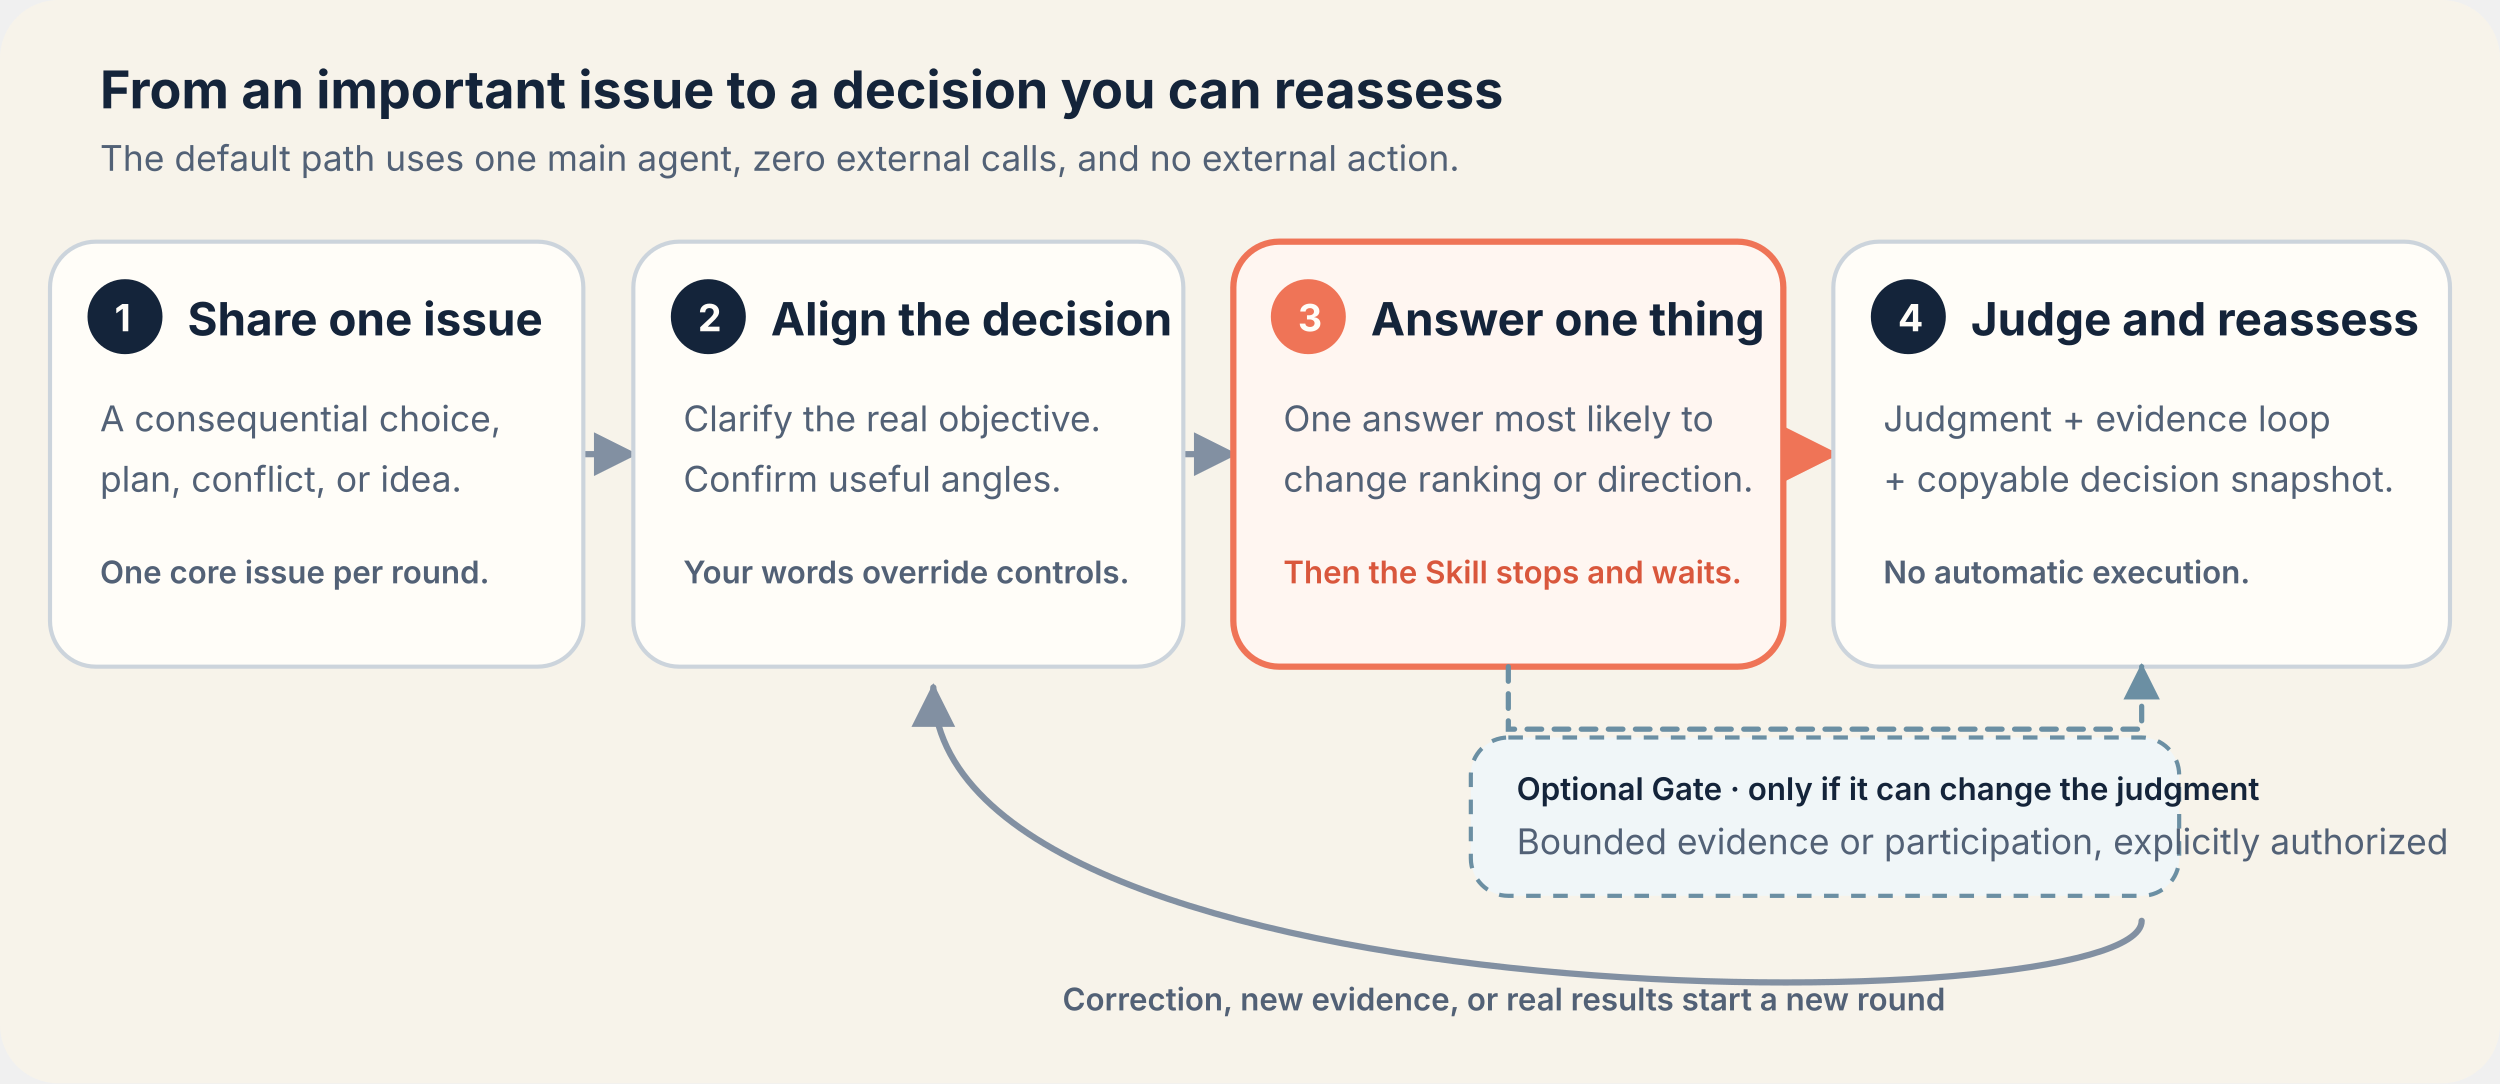
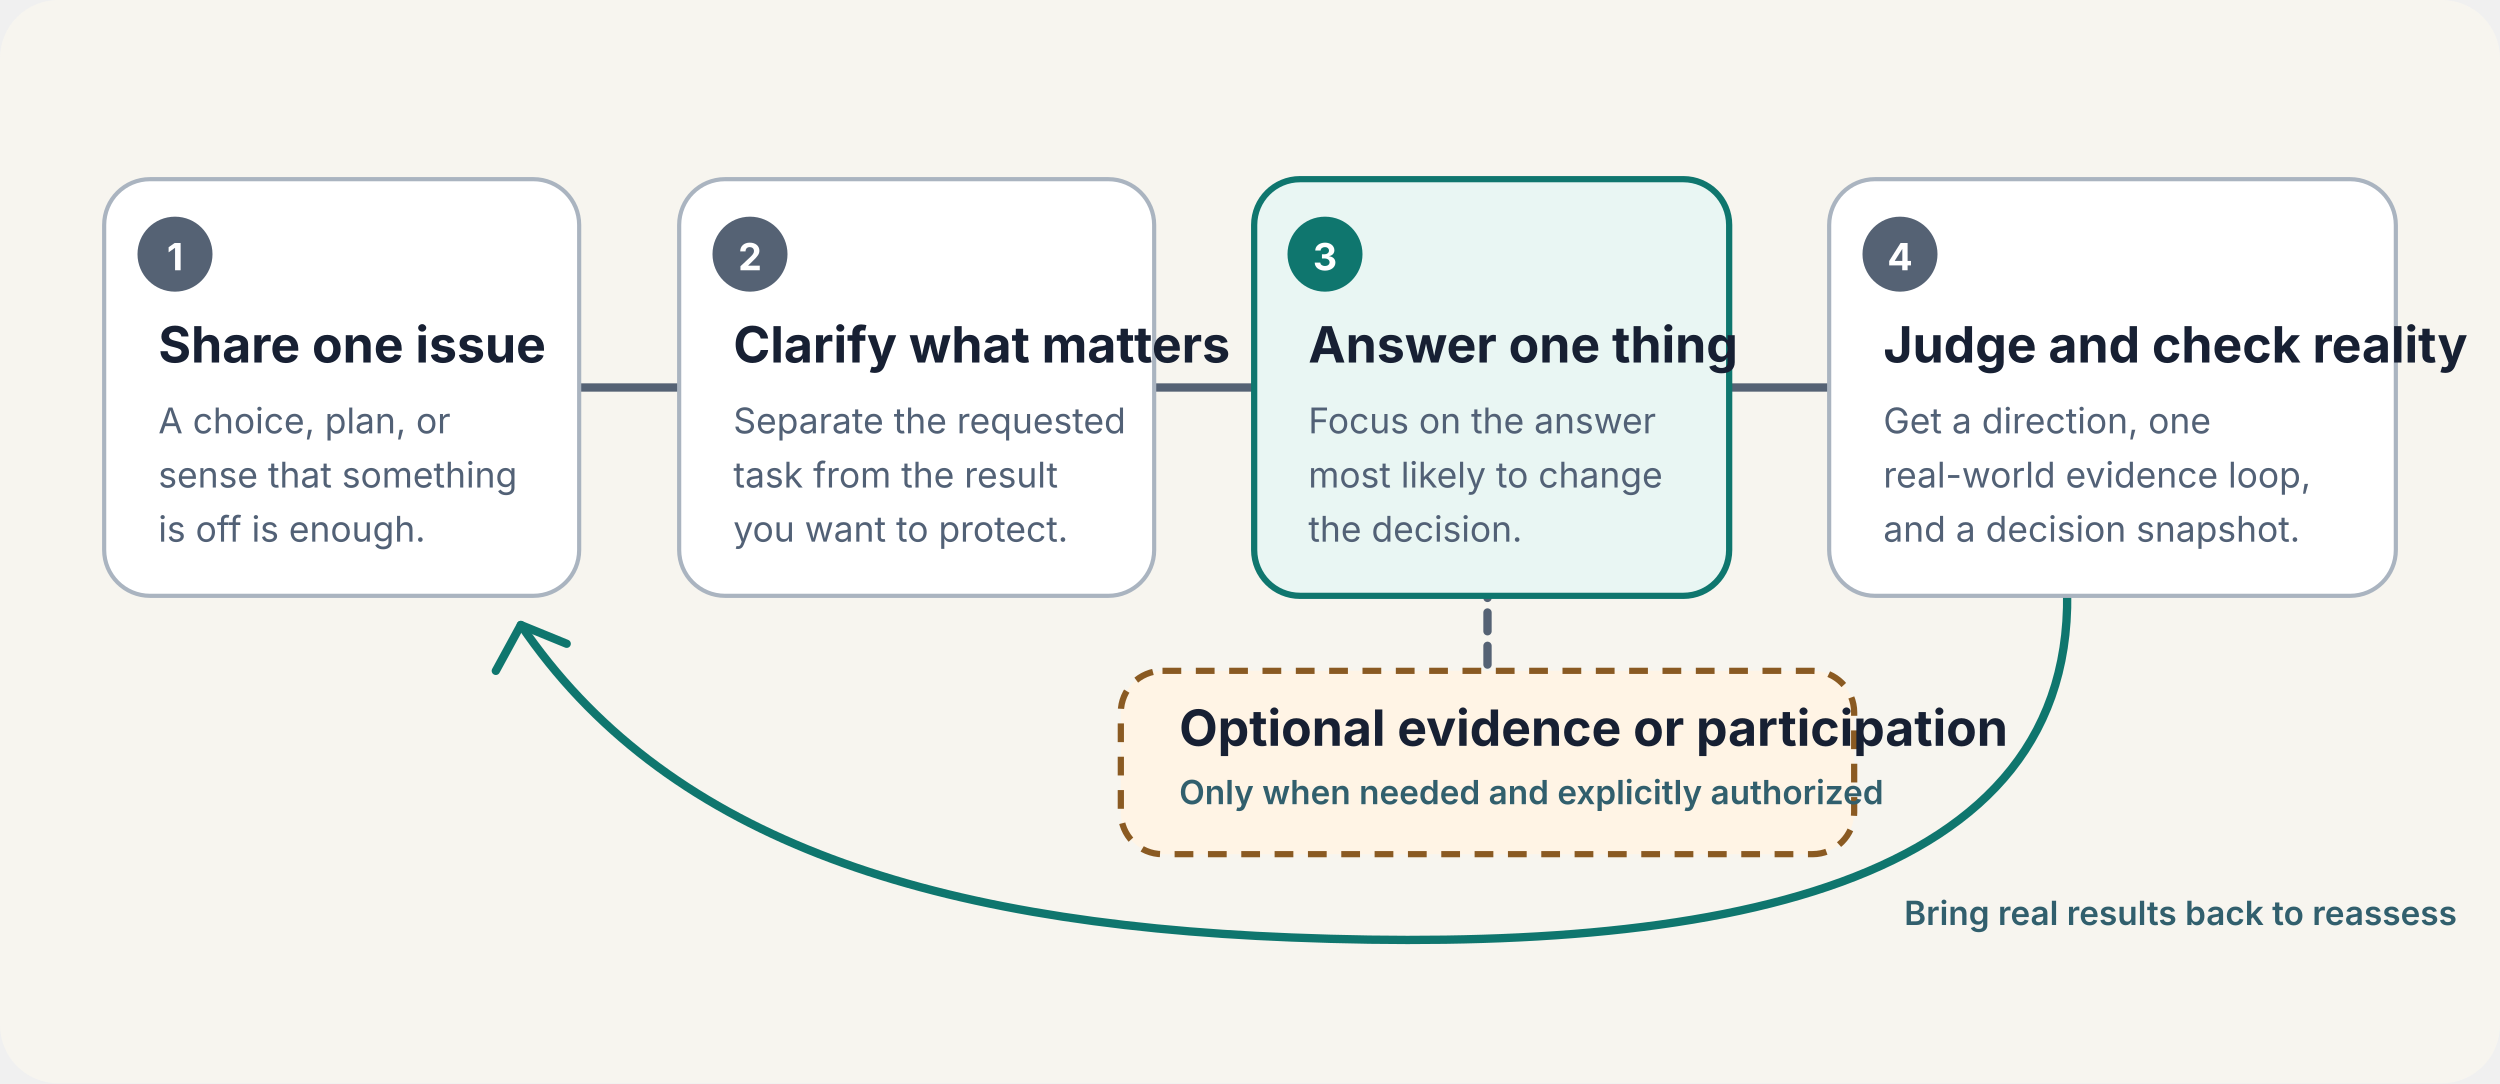
<svg xmlns="http://www.w3.org/2000/svg" width="1200" height="520" viewBox="0 0 1200 520" role="img" aria-labelledby="title desc">
-   <defs>
-     <style>
-       .bg { fill: #f7f3ea; }
-       .ink { fill: #14243a; }
-       .muted { fill: #526176; }
-       .card { fill: #fffdf8; stroke: #ccd4dc; stroke-width: 2; }
-       .accent-card { fill: #fff6f1; stroke: #ef7457; stroke-width: 3; }
-       .gate-card { fill: #f0f6f8; stroke: #6b8fa3; stroke-width: 2; stroke-dasharray: 7 6; }
-       .line { fill: none; stroke: #8290a2; stroke-width: 3; stroke-linecap: round; }
-       .accent-line { fill: none; stroke: #ef7457; stroke-width: 4; stroke-linecap: round; }
-       .gate-line { fill: none; stroke: #6b8fa3; stroke-width: 2.5; stroke-linecap: round; stroke-dasharray: 7 6; }
-       .number { font: 700 18px -apple-system, BlinkMacSystemFont, "Segoe UI", sans-serif; }
-       .title { font: 700 25px -apple-system, BlinkMacSystemFont, "Segoe UI", sans-serif; }
-       .heading { font: 700 22px -apple-system, BlinkMacSystemFont, "Segoe UI", sans-serif; }
-       .body { font: 400 17px -apple-system, BlinkMacSystemFont, "Segoe UI", sans-serif; }
-       .small { font: 600 15px -apple-system, BlinkMacSystemFont, "Segoe UI", sans-serif; }
-     </style>
-     <marker id="arrow" viewBox="0 0 10 10" refX="9" refY="5" markerWidth="7" markerHeight="7" orient="auto-start-reverse">
-       <path d="M 0 0 L 10 5 L 0 10 z" fill="#8290a2" />
-     </marker>
-     <marker id="accent-arrow" viewBox="0 0 10 10" refX="9" refY="5" markerWidth="7" markerHeight="7" orient="auto-start-reverse">
-       <path d="M 0 0 L 10 5 L 0 10 z" fill="#ef7457" />
-     </marker>
-     <marker id="gate-arrow" viewBox="0 0 10 10" refX="9" refY="5" markerWidth="7" markerHeight="7" orient="auto-start-reverse">
-       <path d="M 0 0 L 10 5 L 0 10 z" fill="#6b8fa3" />
-     </marker>
-   </defs>
-   <rect class="bg" width="1200" height="520" rx="28" />
-   <text class="title ink" x="48" y="52">From an important issue to a decision you can reassess</text>
-   <text class="body muted" x="48" y="82">The default path uses one main agent, zero external calls, and no external action.</text>
-   <path class="line" d="M280 218 H304" marker-end="url(#arrow)" />
-   <path class="line" d="M568 218 H592" marker-end="url(#arrow)" />
-   <path class="accent-line" d="M856 218 H880" marker-end="url(#accent-arrow)" />
-   <g transform="translate(24 116)">
-     <rect class="card" width="256" height="204" rx="22" />
-     <circle cx="36" cy="36" r="18" fill="#14243a" />
-     <text class="number" x="31" y="43" fill="#fffdf8">1</text>
-     <text class="heading ink" x="66" y="45">Share one issue</text>
-     <text class="body muted" x="24" y="91">A consequential choice,</text>
-     <text class="body muted" x="24" y="120">plan, conflict, or idea.</text>
-     <text class="small" x="24" y="164" fill="#526176">One core issue per round.</text>
+   <style>
+     .title { font: 700 24px -apple-system, BlinkMacSystemFont, "Segoe UI", sans-serif; fill: #172033; }
+     .body { font: 400 17px -apple-system, BlinkMacSystemFont, "Segoe UI", sans-serif; fill: #526176; }
+     .small { font: 600 16px -apple-system, BlinkMacSystemFont, "Segoe UI", sans-serif; fill: #315F6D; }
+     .card { fill: #FFFFFF; stroke: #AAB4C0; stroke-width: 2; }
+     .accent { fill: #E9F6F3; stroke: #0F766E; stroke-width: 3; }
+     .gate { fill: #FFF4E5; stroke: #8A5A22; stroke-width: 3; stroke-dasharray: 9 7; }
+     .path { fill: none; stroke: #556274; stroke-width: 4; stroke-linecap: round; stroke-linejoin: round; }
+     .loop { fill: none; stroke: #0F766E; stroke-width: 4; stroke-linecap: round; stroke-linejoin: round; }
+     .number { font: 700 18px -apple-system, BlinkMacSystemFont, "Segoe UI", sans-serif; fill: #FFFFFF; text-anchor: middle; dominant-baseline: middle; }
+   </style>
+   <rect width="1200" height="520" rx="28" fill="#F7F5EF" />
+   <path class="path" d="M278 186 H326 M554 186 H602 M830 186 H878" />
+   <path class="path" d="M714 278 V322" stroke-dasharray="9 7" />
+   <path id="reassessment-loop" class="loop" d="M992 278 C1000 428 820 458 620 450 C440 443 318 400 250 300" />
+   <path class="loop" d="M250 300 L238 322 M250 300 L272 309" />
+   <g id="step-1">
+     <rect class="card" x="50" y="86" width="228" height="200" rx="22" />
+     <circle cx="84" cy="122" r="18" fill="#556274" />
+     <text class="number" x="84" y="123">1</text>
+     <text class="title" x="76" y="174">Share one issue</text>
+     <text class="body" x="76" y="208">A choice, plan, or</text>
+     <text class="body" x="76" y="234">sense that something</text>
+     <text class="body" x="76" y="260">is off is enough.</text>
  </g>
-   <g transform="translate(304 116)">
-     <rect class="card" width="264" height="204" rx="22" />
-     <circle cx="36" cy="36" r="18" fill="#14243a" />
-     <text class="number" x="31" y="43" fill="#fffdf8">2</text>
-     <text class="heading ink" x="66" y="45">Align the decision</text>
-     <text class="body muted" x="24" y="91">Clarify the real objective.</text>
-     <text class="body muted" x="24" y="120">Confirm useful angles.</text>
-     <text class="small" x="24" y="164" fill="#526176">Your words override controls.</text>
+   <g id="step-2">
+     <rect class="card" x="326" y="86" width="228" height="200" rx="22" />
+     <circle cx="360" cy="122" r="18" fill="#556274" />
+     <text class="number" x="360" y="123">2</text>
+     <text class="title" x="352" y="174">Clarify what matters</text>
+     <text class="body" x="352" y="208">Separate the requested</text>
+     <text class="body" x="352" y="234">task from the result</text>
+     <text class="body" x="352" y="260">you want to protect.</text>
  </g>
-   <g transform="translate(592 116)">
-     <rect class="accent-card" width="264" height="204" rx="22" />
-     <circle cx="36" cy="36" r="18" fill="#ef7457" />
-     <text class="number" x="31" y="43" fill="#fffdf8">3</text>
-     <text class="heading ink" x="66" y="45">Answer one thing</text>
-     <text class="body muted" x="24" y="91">One answer most likely to</text>
-     <text class="body muted" x="24" y="120">change ranking or direction.</text>
-     <text class="small" x="24" y="164" fill="#d9573c">Then the Skill stops and waits.</text>
+   <g id="step-3">
+     <rect class="accent" x="602" y="86" width="228" height="200" rx="22" />
+     <circle cx="636" cy="122" r="18" fill="#0F766E" />
+     <text class="number" x="636" y="123">3</text>
+     <text class="title" x="628" y="174">Answer one thing</text>
+     <text class="body" x="628" y="208">Focus on the answer</text>
+     <text class="body" x="628" y="234">most likely to change</text>
+     <text class="body" x="628" y="260">the decision.</text>
  </g>
-   <g transform="translate(880 116)">
-     <rect class="card" width="296" height="204" rx="22" />
-     <circle cx="36" cy="36" r="18" fill="#14243a" />
-     <text class="number" x="31" y="43" fill="#fffdf8">4</text>
-     <text class="heading ink" x="66" y="45">Judge and reassess</text>
-     <text class="body muted" x="24" y="91">Judgment + evidence loop</text>
-     <text class="body muted" x="24" y="120">+ copyable decision snapshot.</text>
-     <text class="small" x="24" y="164" fill="#526176">No automatic execution.</text>
+   <g id="step-4">
+     <rect class="card" x="878" y="86" width="272" height="200" rx="22" />
+     <circle cx="912" cy="122" r="18" fill="#556274" />
+     <text class="number" x="912" y="123">4</text>
+     <text class="title" x="904" y="174">Judge and check reality</text>
+     <text class="body" x="904" y="208">Get a direction, one</text>
+     <text class="body" x="904" y="234">real-world evidence loop,</text>
+     <text class="body" x="904" y="260">and a decision snapshot.</text>
  </g>
-   <path class="gate-line" d="M724 320 V350 H1028 V320" marker-end="url(#gate-arrow)" />
-   <g transform="translate(706 354)">
-     <rect class="gate-card" width="340" height="76" rx="18" />
-     <text class="small ink" x="22" y="30">Optional Gate · only if it can change the judgment</text>
-     <text class="body muted" x="22" y="56">Bounded evidence or participation, explicitly authorized</text>
+   <g id="optional-gate">
+     <rect class="gate" x="538" y="322" width="352" height="88" rx="20" />
+     <text class="title" x="566" y="358">Optional evidence or participation</text>
+     <text class="small" x="566" y="386">Only when needed and explicitly authorized</text>
  </g>
-   <path class="line" d="M1028 442 C1028 492 448 493 448 330" marker-end="url(#arrow)" />
-   <text class="small muted" x="510" y="485">Correction, new evidence, or real results start a new round</text>
+   <text class="small" x="914" y="444">Bring real results back to reassess</text>
</svg>
